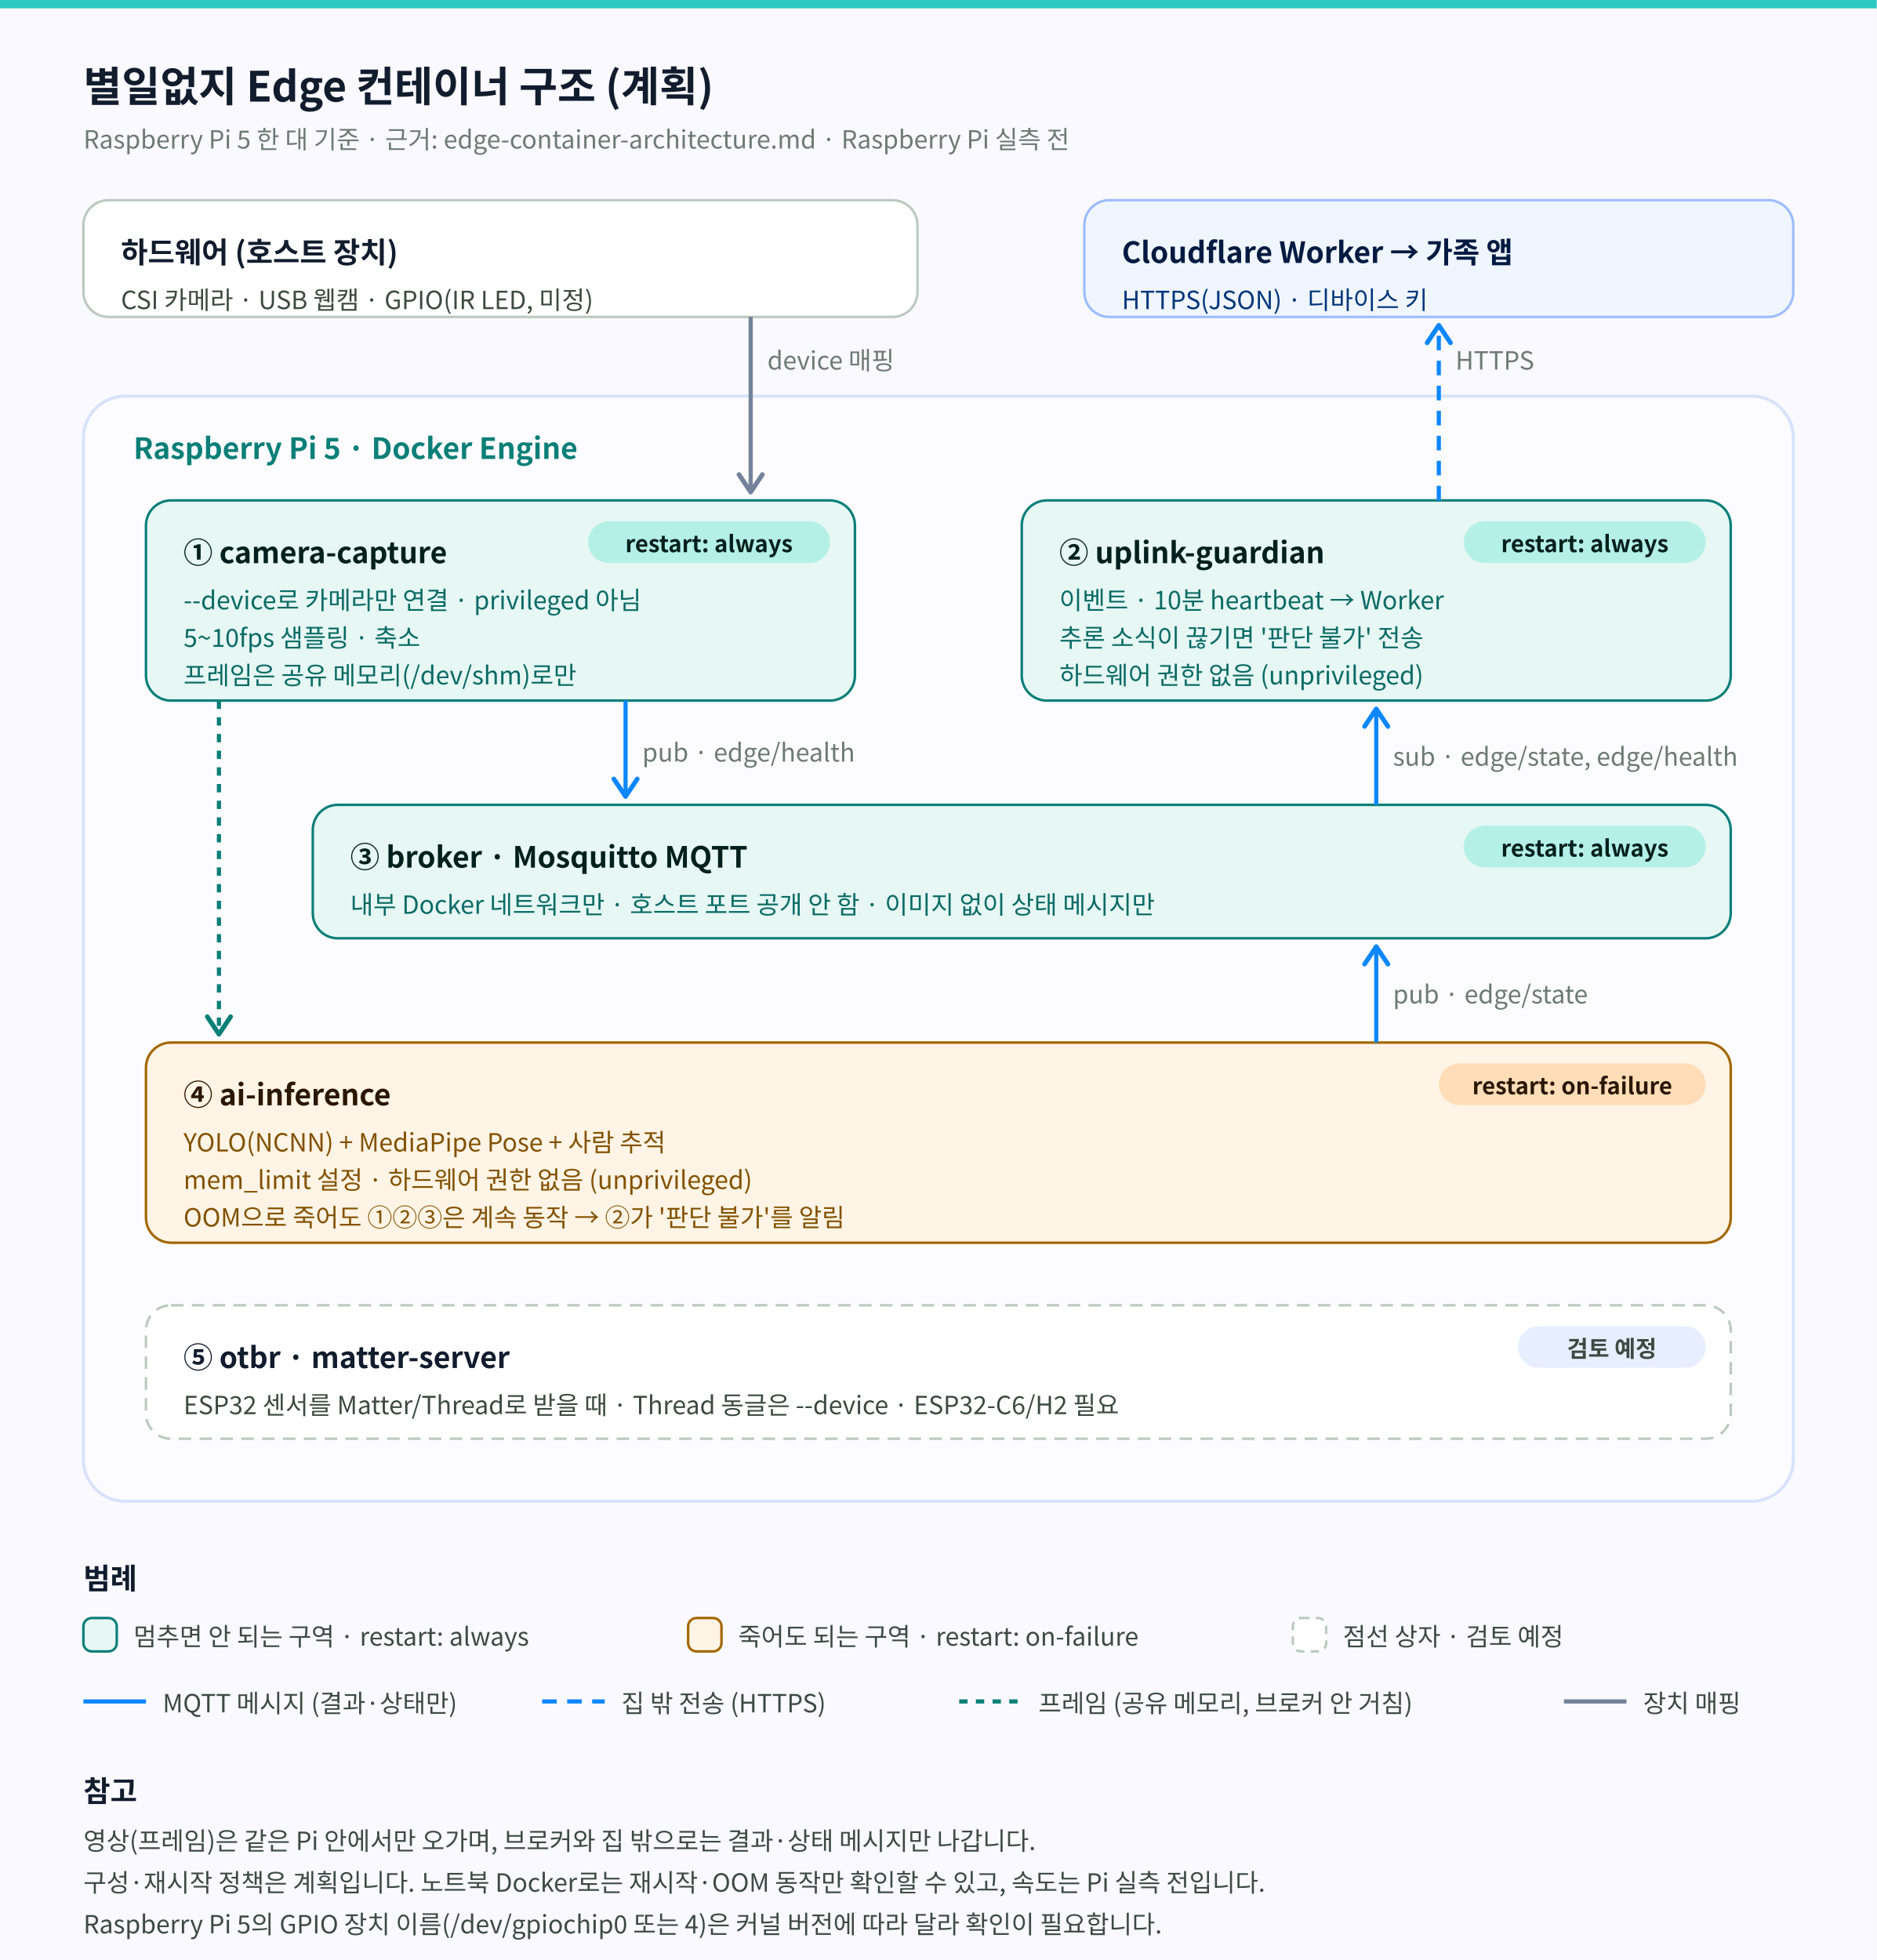
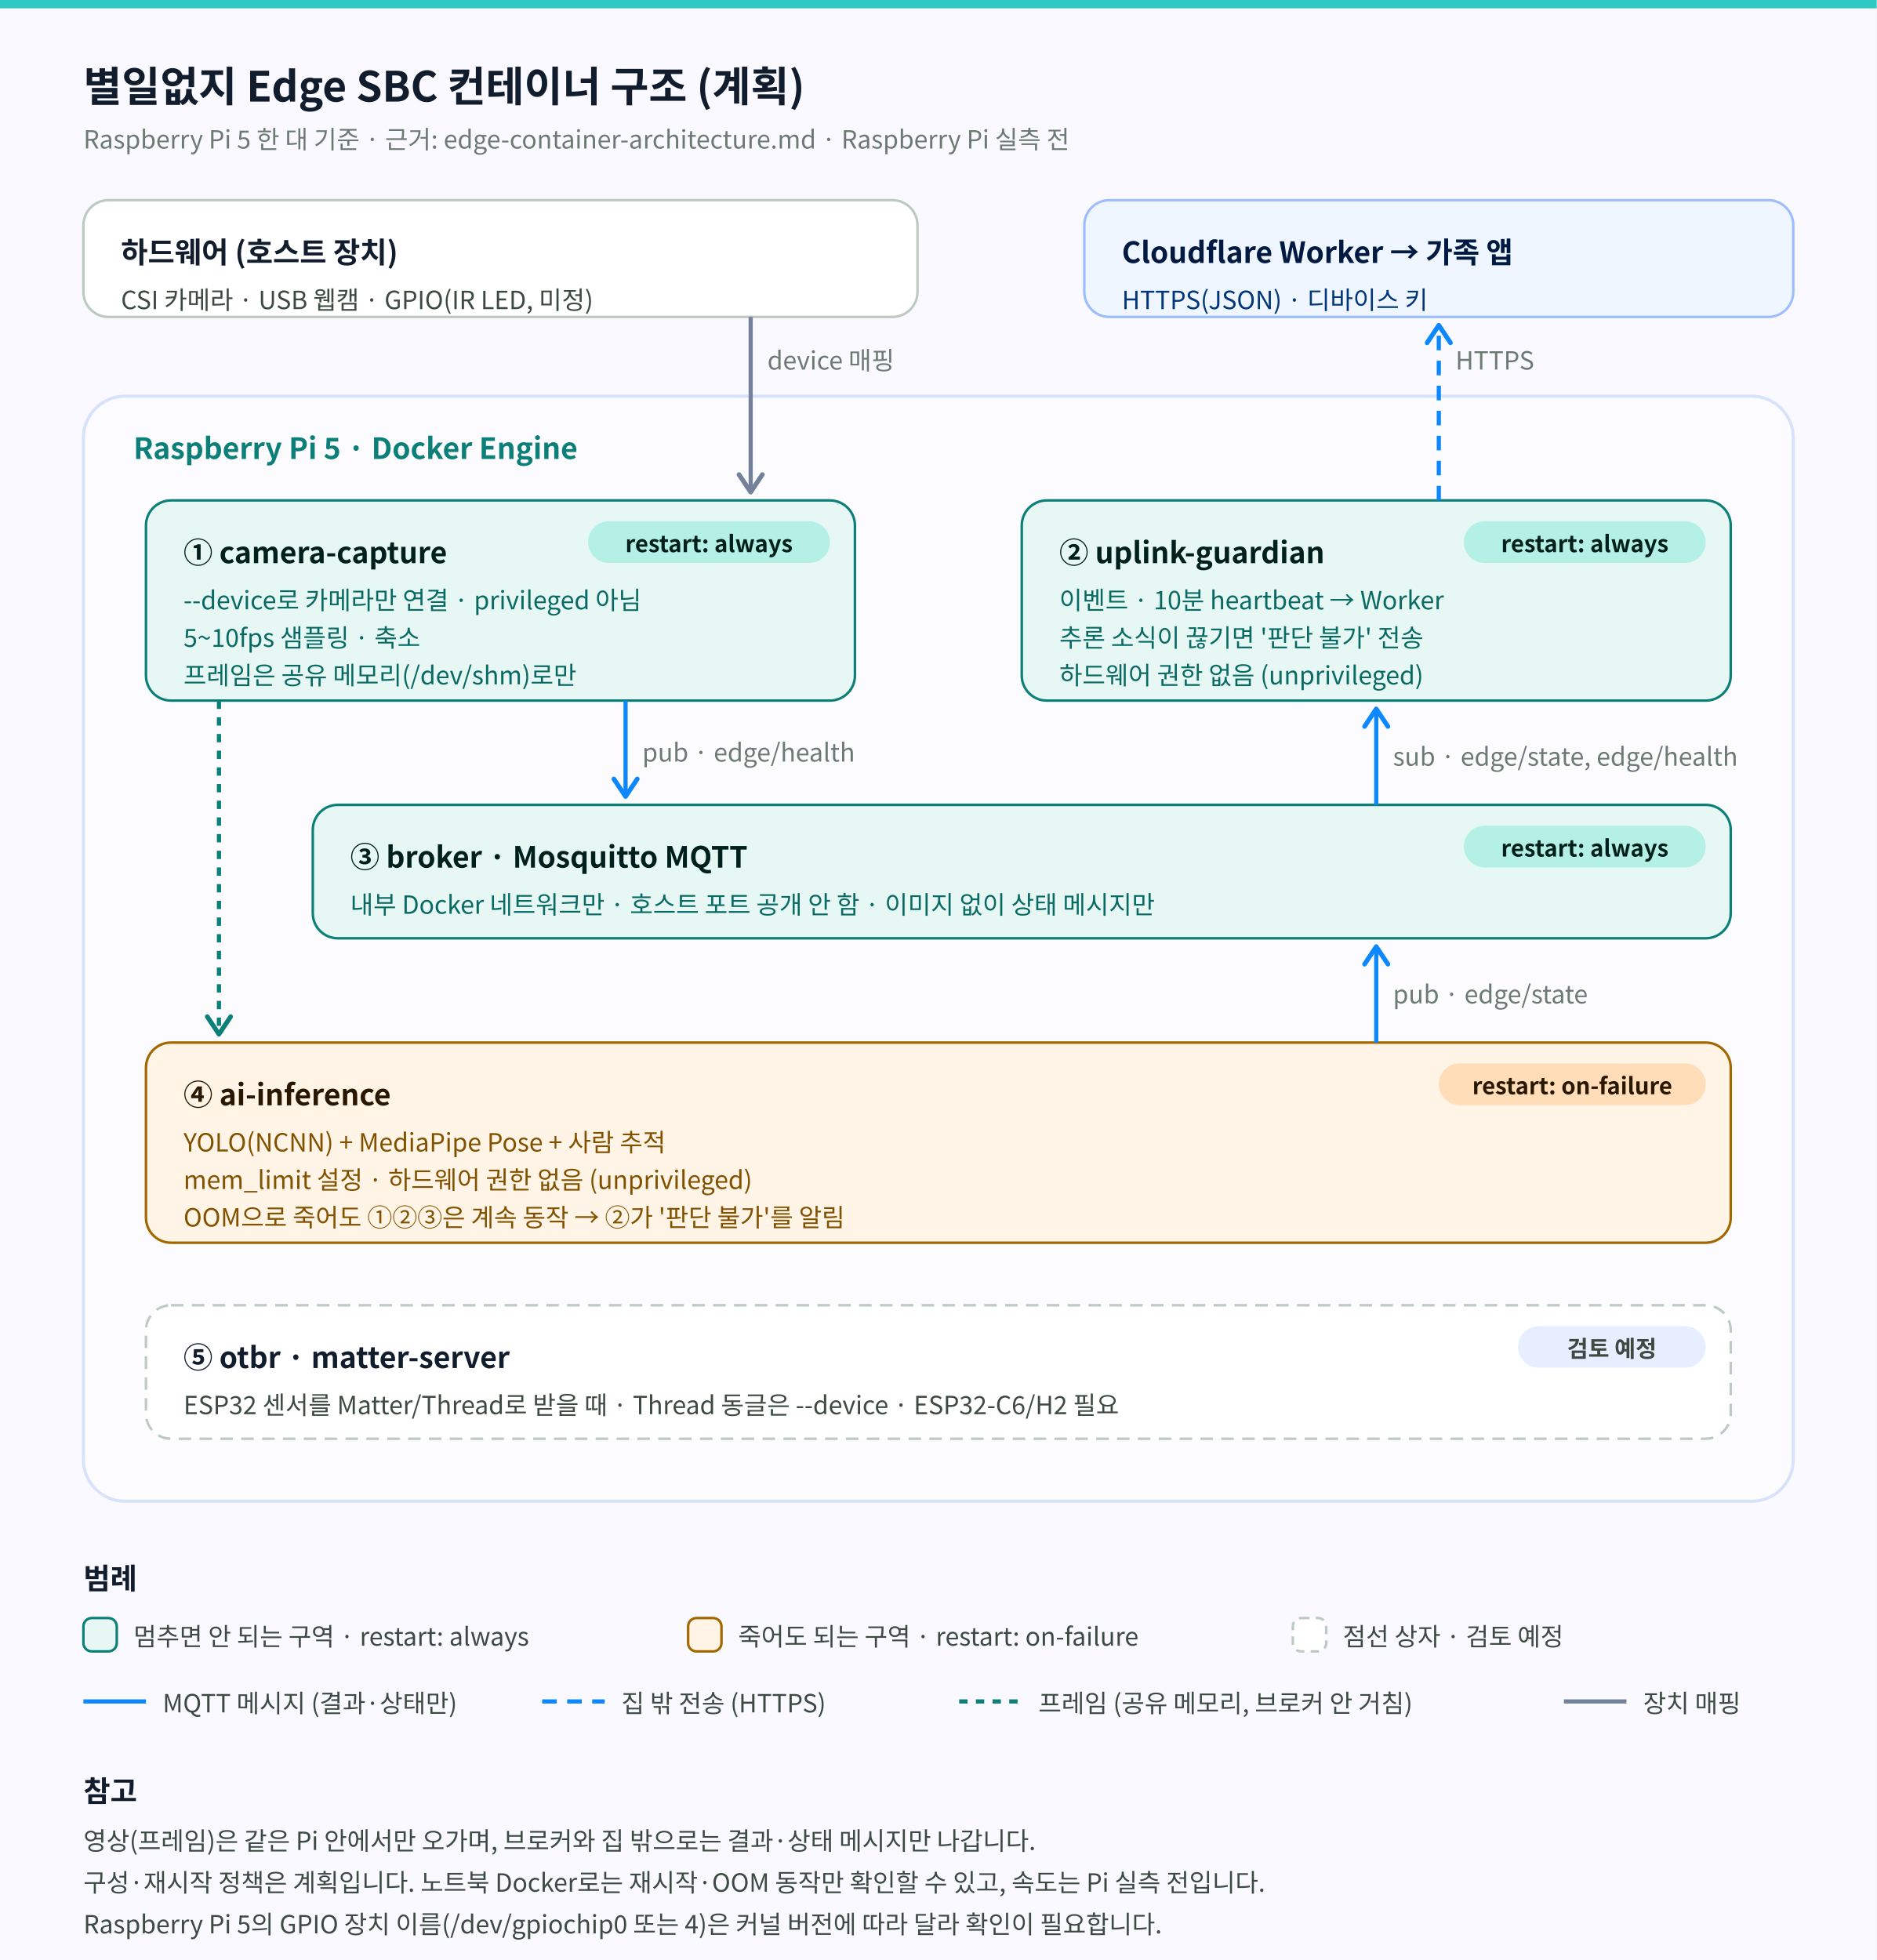
<svg xmlns="http://www.w3.org/2000/svg" width="900" height="940" viewBox="0 0 900 940" role="img" font-family="'Plus Jakarta Sans','Pretendard','Apple SD Gothic Neo','Malgun Gothic','Noto Sans CJK KR',sans-serif">
  <defs>
    <marker id="mb" viewBox="0 0 10 10" refX="8" refY="5" markerWidth="7" markerHeight="7" orient="auto-start-reverse">
      <path d="M2 1L8 5L2 9" fill="none" stroke="#0C87FD" stroke-width="1.6" stroke-linecap="round" stroke-linejoin="round" />
    </marker>
    <marker id="mg" viewBox="0 0 10 10" refX="8" refY="5" markerWidth="7" markerHeight="7" orient="auto-start-reverse">
      <path d="M2 1L8 5L2 9" fill="none" stroke="#73829A" stroke-width="1.6" stroke-linecap="round" stroke-linejoin="round" />
    </marker>
    <marker id="mt" viewBox="0 0 10 10" refX="8" refY="5" markerWidth="7" markerHeight="7" orient="auto-start-reverse">
      <path d="M2 1L8 5L2 9" fill="none" stroke="#0B7F78" stroke-width="1.6" stroke-linecap="round" stroke-linejoin="round" />
    </marker>
  </defs>
  <rect width="900" height="940" fill="#f9f9ff" />
  <rect width="900" height="4" fill="#2CC9C3" />
-   <text x="40" y="40" font-size="20" font-weight="700" fill="#111c2d" text-anchor="start" dominant-baseline="central">별일없지 Edge 컨테이너 구조 (계획)</text>
+   <text x="40" y="40" font-size="20" font-weight="700" fill="#111c2d" text-anchor="start" dominant-baseline="central">별일없지 Edge SBC 컨테이너 구조 (계획)</text>
  <text x="40" y="66" font-size="12" font-weight="400" fill="#6d7a72" text-anchor="start" dominant-baseline="central">Raspberry Pi 5 한 대 기준 · 근거: edge-container-architecture.md · Raspberry Pi 실측 전</text>
  <rect x="40" y="96" width="400" height="56" rx="12" fill="#ffffff" stroke="#bccac0" stroke-width="1.2" />
  <text x="58" y="120" font-size="14" font-weight="700" fill="#111c2d" text-anchor="start" dominant-baseline="central">하드웨어 (호스트 장치)</text>
  <text x="58" y="143" font-size="12" font-weight="400" fill="#3d4a42" text-anchor="start" dominant-baseline="central">CSI 카메라 · USB 웹캠 · GPIO(IR LED, 미정)</text>
  <rect x="520" y="96" width="340" height="56" rx="12" fill="#F0F6FF" stroke="#9DBDFF" stroke-width="1.2" />
  <text x="538" y="120" font-size="14" font-weight="700" fill="#001A41" text-anchor="start" dominant-baseline="central">Cloudflare Worker → 가족 앱</text>
  <text x="538" y="143" font-size="12" font-weight="400" fill="#00367A" text-anchor="start" dominant-baseline="central">HTTPS(JSON) · 디바이스 키</text>
  <rect x="40" y="190" width="820" height="530" rx="20" fill="#ffffff" fill-opacity="0.55" stroke="#d8e3fb" stroke-width="1.5" />
  <text x="64" y="214" font-size="14" font-weight="700" fill="#0B7F78" text-anchor="start" dominant-baseline="central">Raspberry Pi 5 · Docker Engine</text>
  <rect x="70" y="240" width="340" height="96" rx="12" fill="#E6F7F4" stroke="#0B7F78" stroke-width="1.2" />
  <text x="88" y="264" font-size="14" font-weight="700" fill="#00201D" text-anchor="start" dominant-baseline="central">① camera-capture</text>
  <text x="88" y="287" font-size="12" font-weight="400" fill="#096A64" text-anchor="start" dominant-baseline="central">--device로 카메라만 연결 · privileged 아님</text>
  <text x="88" y="305" font-size="12" font-weight="400" fill="#096A64" text-anchor="start" dominant-baseline="central">5~10fps 샘플링 · 축소</text>
  <text x="88" y="323" font-size="12" font-weight="400" fill="#096A64" text-anchor="start" dominant-baseline="central">프레임은 공유 메모리(/dev/shm)로만</text>
  <rect x="282" y="250" width="116" height="20" rx="10" fill="#B5F0E6" />
  <text x="340.0" y="260" font-size="11" font-weight="600" fill="#00201D" text-anchor="middle" dominant-baseline="central">restart: always</text>
  <rect x="490" y="240" width="340" height="96" rx="12" fill="#E6F7F4" stroke="#0B7F78" stroke-width="1.2" />
  <text x="508" y="264" font-size="14" font-weight="700" fill="#00201D" text-anchor="start" dominant-baseline="central">② uplink-guardian</text>
  <text x="508" y="287" font-size="12" font-weight="400" fill="#096A64" text-anchor="start" dominant-baseline="central">이벤트 · 10분 heartbeat → Worker</text>
  <text x="508" y="305" font-size="12" font-weight="400" fill="#096A64" text-anchor="start" dominant-baseline="central">추론 소식이 끊기면 '판단 불가' 전송</text>
  <text x="508" y="323" font-size="12" font-weight="400" fill="#096A64" text-anchor="start" dominant-baseline="central">하드웨어 권한 없음 (unprivileged)</text>
  <rect x="702" y="250" width="116" height="20" rx="10" fill="#B5F0E6" />
  <text x="760.0" y="260" font-size="11" font-weight="600" fill="#00201D" text-anchor="middle" dominant-baseline="central">restart: always</text>
  <rect x="150" y="386" width="680" height="64" rx="12" fill="#E6F7F4" stroke="#0B7F78" stroke-width="1.2" />
  <text x="168" y="410" font-size="14" font-weight="700" fill="#00201D" text-anchor="start" dominant-baseline="central">③ broker · Mosquitto MQTT</text>
  <text x="168" y="433" font-size="12" font-weight="400" fill="#096A64" text-anchor="start" dominant-baseline="central">내부 Docker 네트워크만 · 호스트 포트 공개 안 함 · 이미지 없이 상태 메시지만</text>
  <rect x="702" y="396" width="116" height="20" rx="10" fill="#B5F0E6" />
  <text x="760.0" y="406" font-size="11" font-weight="600" fill="#00201D" text-anchor="middle" dominant-baseline="central">restart: always</text>
  <rect x="70" y="500" width="760" height="96" rx="12" fill="#FFF4E5" stroke="#a36700" stroke-width="1.2" />
  <text x="88" y="524" font-size="14" font-weight="700" fill="#2a1700" text-anchor="start" dominant-baseline="central">④ ai-inference</text>
  <text x="88" y="547" font-size="12" font-weight="400" fill="#825100" text-anchor="start" dominant-baseline="central">YOLO(NCNN) + MediaPipe Pose + 사람 추적</text>
  <text x="88" y="565" font-size="12" font-weight="400" fill="#825100" text-anchor="start" dominant-baseline="central">mem_limit 설정 · 하드웨어 권한 없음 (unprivileged)</text>
  <text x="88" y="583" font-size="12" font-weight="400" fill="#825100" text-anchor="start" dominant-baseline="central">OOM으로 죽어도 ①②③은 계속 동작 → ②가 '판단 불가'를 알림</text>
  <rect x="690" y="510" width="128" height="20" rx="10" fill="#ffddb8" />
  <text x="754.0" y="520" font-size="11" font-weight="600" fill="#2a1700" text-anchor="middle" dominant-baseline="central">restart: on-failure</text>
  <rect x="70" y="626" width="760" height="64" rx="12" fill="#ffffff" stroke="#bccac0" stroke-width="1.2" stroke-dasharray="6 4" />
  <text x="88" y="650" font-size="14" font-weight="700" fill="#111c2d" text-anchor="start" dominant-baseline="central">⑤ otbr · matter-server</text>
  <text x="88" y="673" font-size="12" font-weight="400" fill="#3d4a42" text-anchor="start" dominant-baseline="central">ESP32 센서를 Matter/Thread로 받을 때 · Thread 동글은 --device · ESP32-C6/H2 필요</text>
  <rect x="728" y="636" width="90" height="20" rx="10" fill="#e7eeff" />
  <text x="773.0" y="646" font-size="11" font-weight="600" fill="#3d4a42" text-anchor="middle" dominant-baseline="central">검토 예정</text>
  <line x1="360" y1="152" x2="360" y2="236" stroke="#73829A" stroke-width="2" marker-end="url(#mg)" />
  <text x="368" y="172" font-size="12" font-weight="400" fill="#6d7a72" text-anchor="start" dominant-baseline="central">device 매핑</text>
  <line x1="690" y1="240" x2="690" y2="156" stroke="#0C87FD" stroke-width="2" stroke-dasharray="7 5" marker-end="url(#mb)" />
  <text x="698" y="172" font-size="12" font-weight="400" fill="#6d7a72" text-anchor="start" dominant-baseline="central">HTTPS</text>
  <line x1="300" y1="336" x2="300" y2="382" stroke="#0C87FD" stroke-width="2" marker-end="url(#mb)" />
  <text x="308" y="360" font-size="12" font-weight="400" fill="#6d7a72" text-anchor="start" dominant-baseline="central">pub · edge/health</text>
  <line x1="660" y1="386" x2="660" y2="340" stroke="#0C87FD" stroke-width="2" marker-end="url(#mb)" />
  <text x="668" y="362" font-size="12" font-weight="400" fill="#6d7a72" text-anchor="start" dominant-baseline="central">sub · edge/state, edge/health</text>
  <line x1="660" y1="500" x2="660" y2="454" stroke="#0C87FD" stroke-width="2" marker-end="url(#mb)" />
  <text x="668" y="476" font-size="12" font-weight="400" fill="#6d7a72" text-anchor="start" dominant-baseline="central">pub · edge/state</text>
  <line x1="105" y1="336" x2="105" y2="496" stroke="#0B7F78" stroke-width="2" stroke-dasharray="4 4" marker-end="url(#mt)" />
  <text x="40" y="756" font-size="14" font-weight="700" fill="#111c2d" text-anchor="start" dominant-baseline="central">범례</text>
  <rect x="40" y="776" width="16" height="16" rx="4" fill="#E6F7F4" stroke="#0B7F78" stroke-width="1.2" />
  <text x="64" y="784" font-size="12" font-weight="400" fill="#3d4a42" text-anchor="start" dominant-baseline="central">멈추면 안 되는 구역 · restart: always</text>
  <rect x="330" y="776" width="16" height="16" rx="4" fill="#FFF4E5" stroke="#a36700" stroke-width="1.2" />
  <text x="354" y="784" font-size="12" font-weight="400" fill="#3d4a42" text-anchor="start" dominant-baseline="central">죽어도 되는 구역 · restart: on-failure</text>
  <rect x="620" y="776" width="16" height="16" rx="4" fill="#ffffff" stroke="#bccac0" stroke-width="1.2" stroke-dasharray="4 3" />
  <text x="644" y="784" font-size="12" font-weight="400" fill="#3d4a42" text-anchor="start" dominant-baseline="central">점선 상자 · 검토 예정</text>
  <line x1="40" y1="816" x2="70" y2="816" stroke="#0C87FD" stroke-width="2" />
  <text x="78" y="816" font-size="12" font-weight="400" fill="#3d4a42" text-anchor="start" dominant-baseline="central">MQTT 메시지 (결과·상태만)</text>
  <line x1="260" y1="816" x2="290" y2="816" stroke="#0C87FD" stroke-width="2" stroke-dasharray="7 5" />
  <text x="298" y="816" font-size="12" font-weight="400" fill="#3d4a42" text-anchor="start" dominant-baseline="central">집 밖 전송 (HTTPS)</text>
  <line x1="460" y1="816" x2="490" y2="816" stroke="#0B7F78" stroke-width="2" stroke-dasharray="4 4" />
  <text x="498" y="816" font-size="12" font-weight="400" fill="#3d4a42" text-anchor="start" dominant-baseline="central">프레임 (공유 메모리, 브로커 안 거침)</text>
  <line x1="750" y1="816" x2="780" y2="816" stroke="#73829A" stroke-width="2" />
  <text x="788" y="816" font-size="12" font-weight="400" fill="#3d4a42" text-anchor="start" dominant-baseline="central">장치 매핑</text>
  <text x="40" y="858" font-size="14" font-weight="700" fill="#111c2d" text-anchor="start" dominant-baseline="central">참고</text>
  <text x="40" y="882" font-size="12" font-weight="400" fill="#3d4a42" text-anchor="start" dominant-baseline="central">영상(프레임)은 같은 Pi 안에서만 오가며, 브로커와 집 밖으로는 결과·상태 메시지만 나갑니다.</text>
  <text x="40" y="902" font-size="12" font-weight="400" fill="#3d4a42" text-anchor="start" dominant-baseline="central">구성·재시작 정책은 계획입니다. 노트북 Docker로는 재시작·OOM 동작만 확인할 수 있고, 속도는 Pi 실측 전입니다.</text>
  <text x="40" y="922" font-size="12" font-weight="400" fill="#3d4a42" text-anchor="start" dominant-baseline="central">Raspberry Pi 5의 GPIO 장치 이름(/dev/gpiochip0 또는 4)은 커널 버전에 따라 달라 확인이 필요합니다.</text>
</svg>
